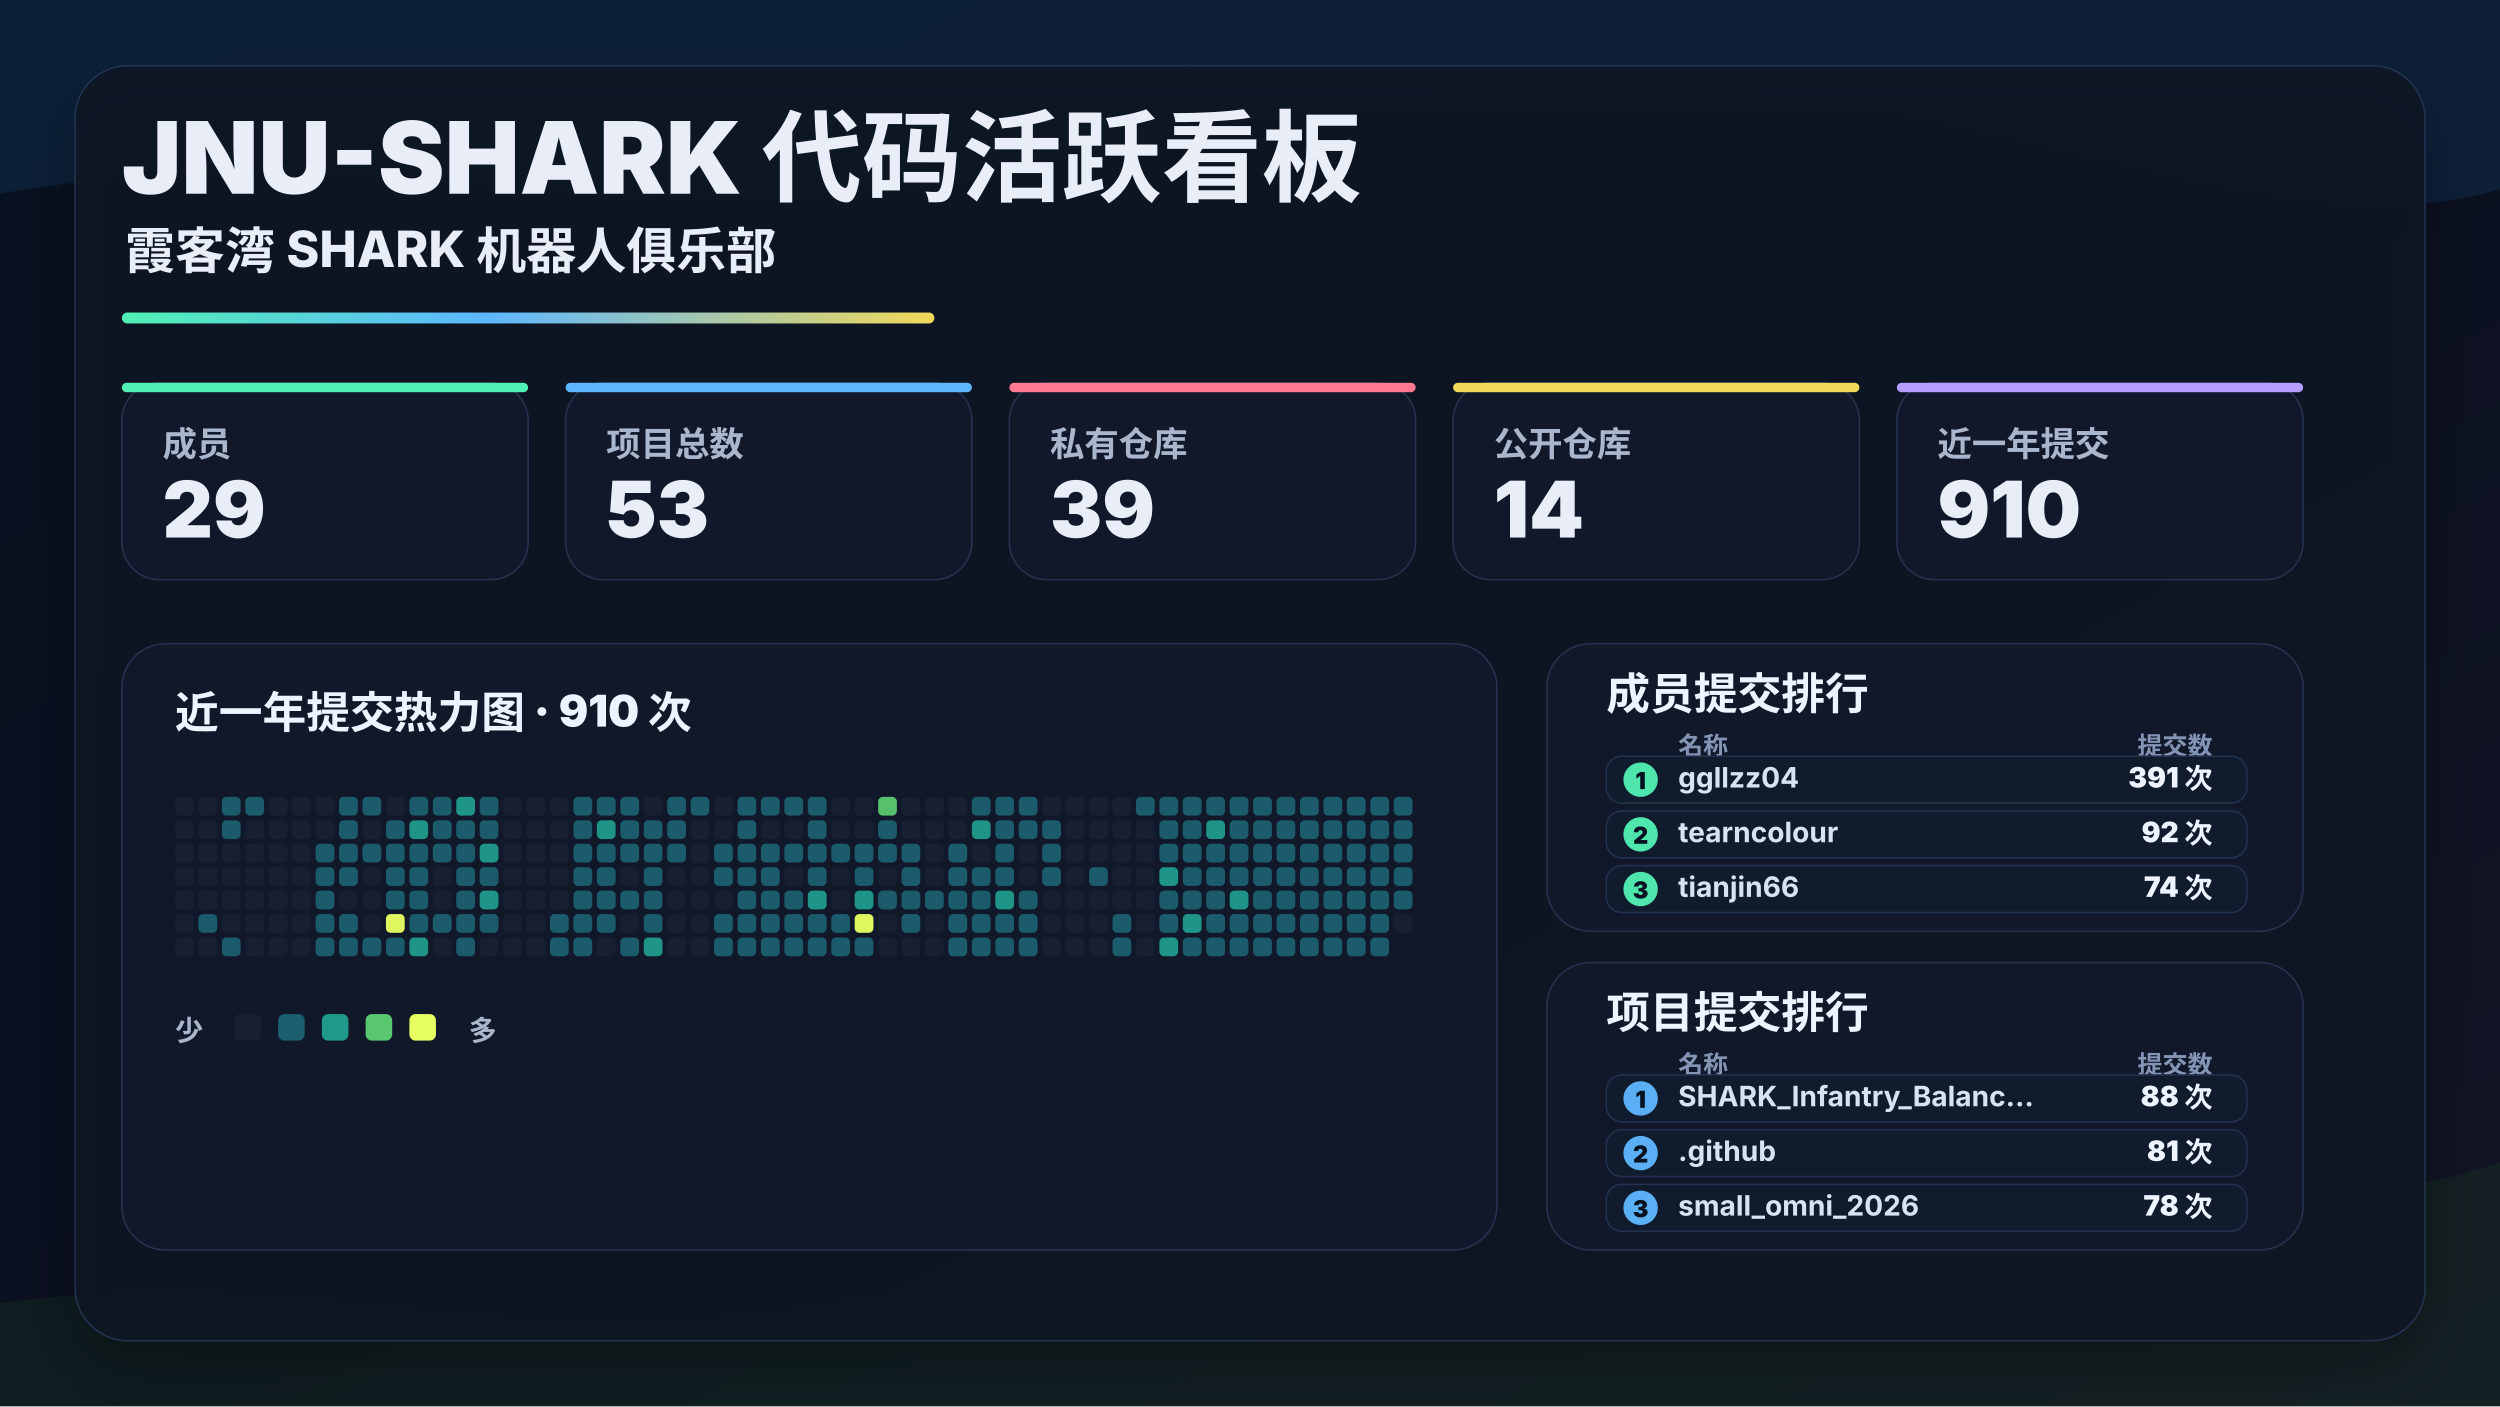
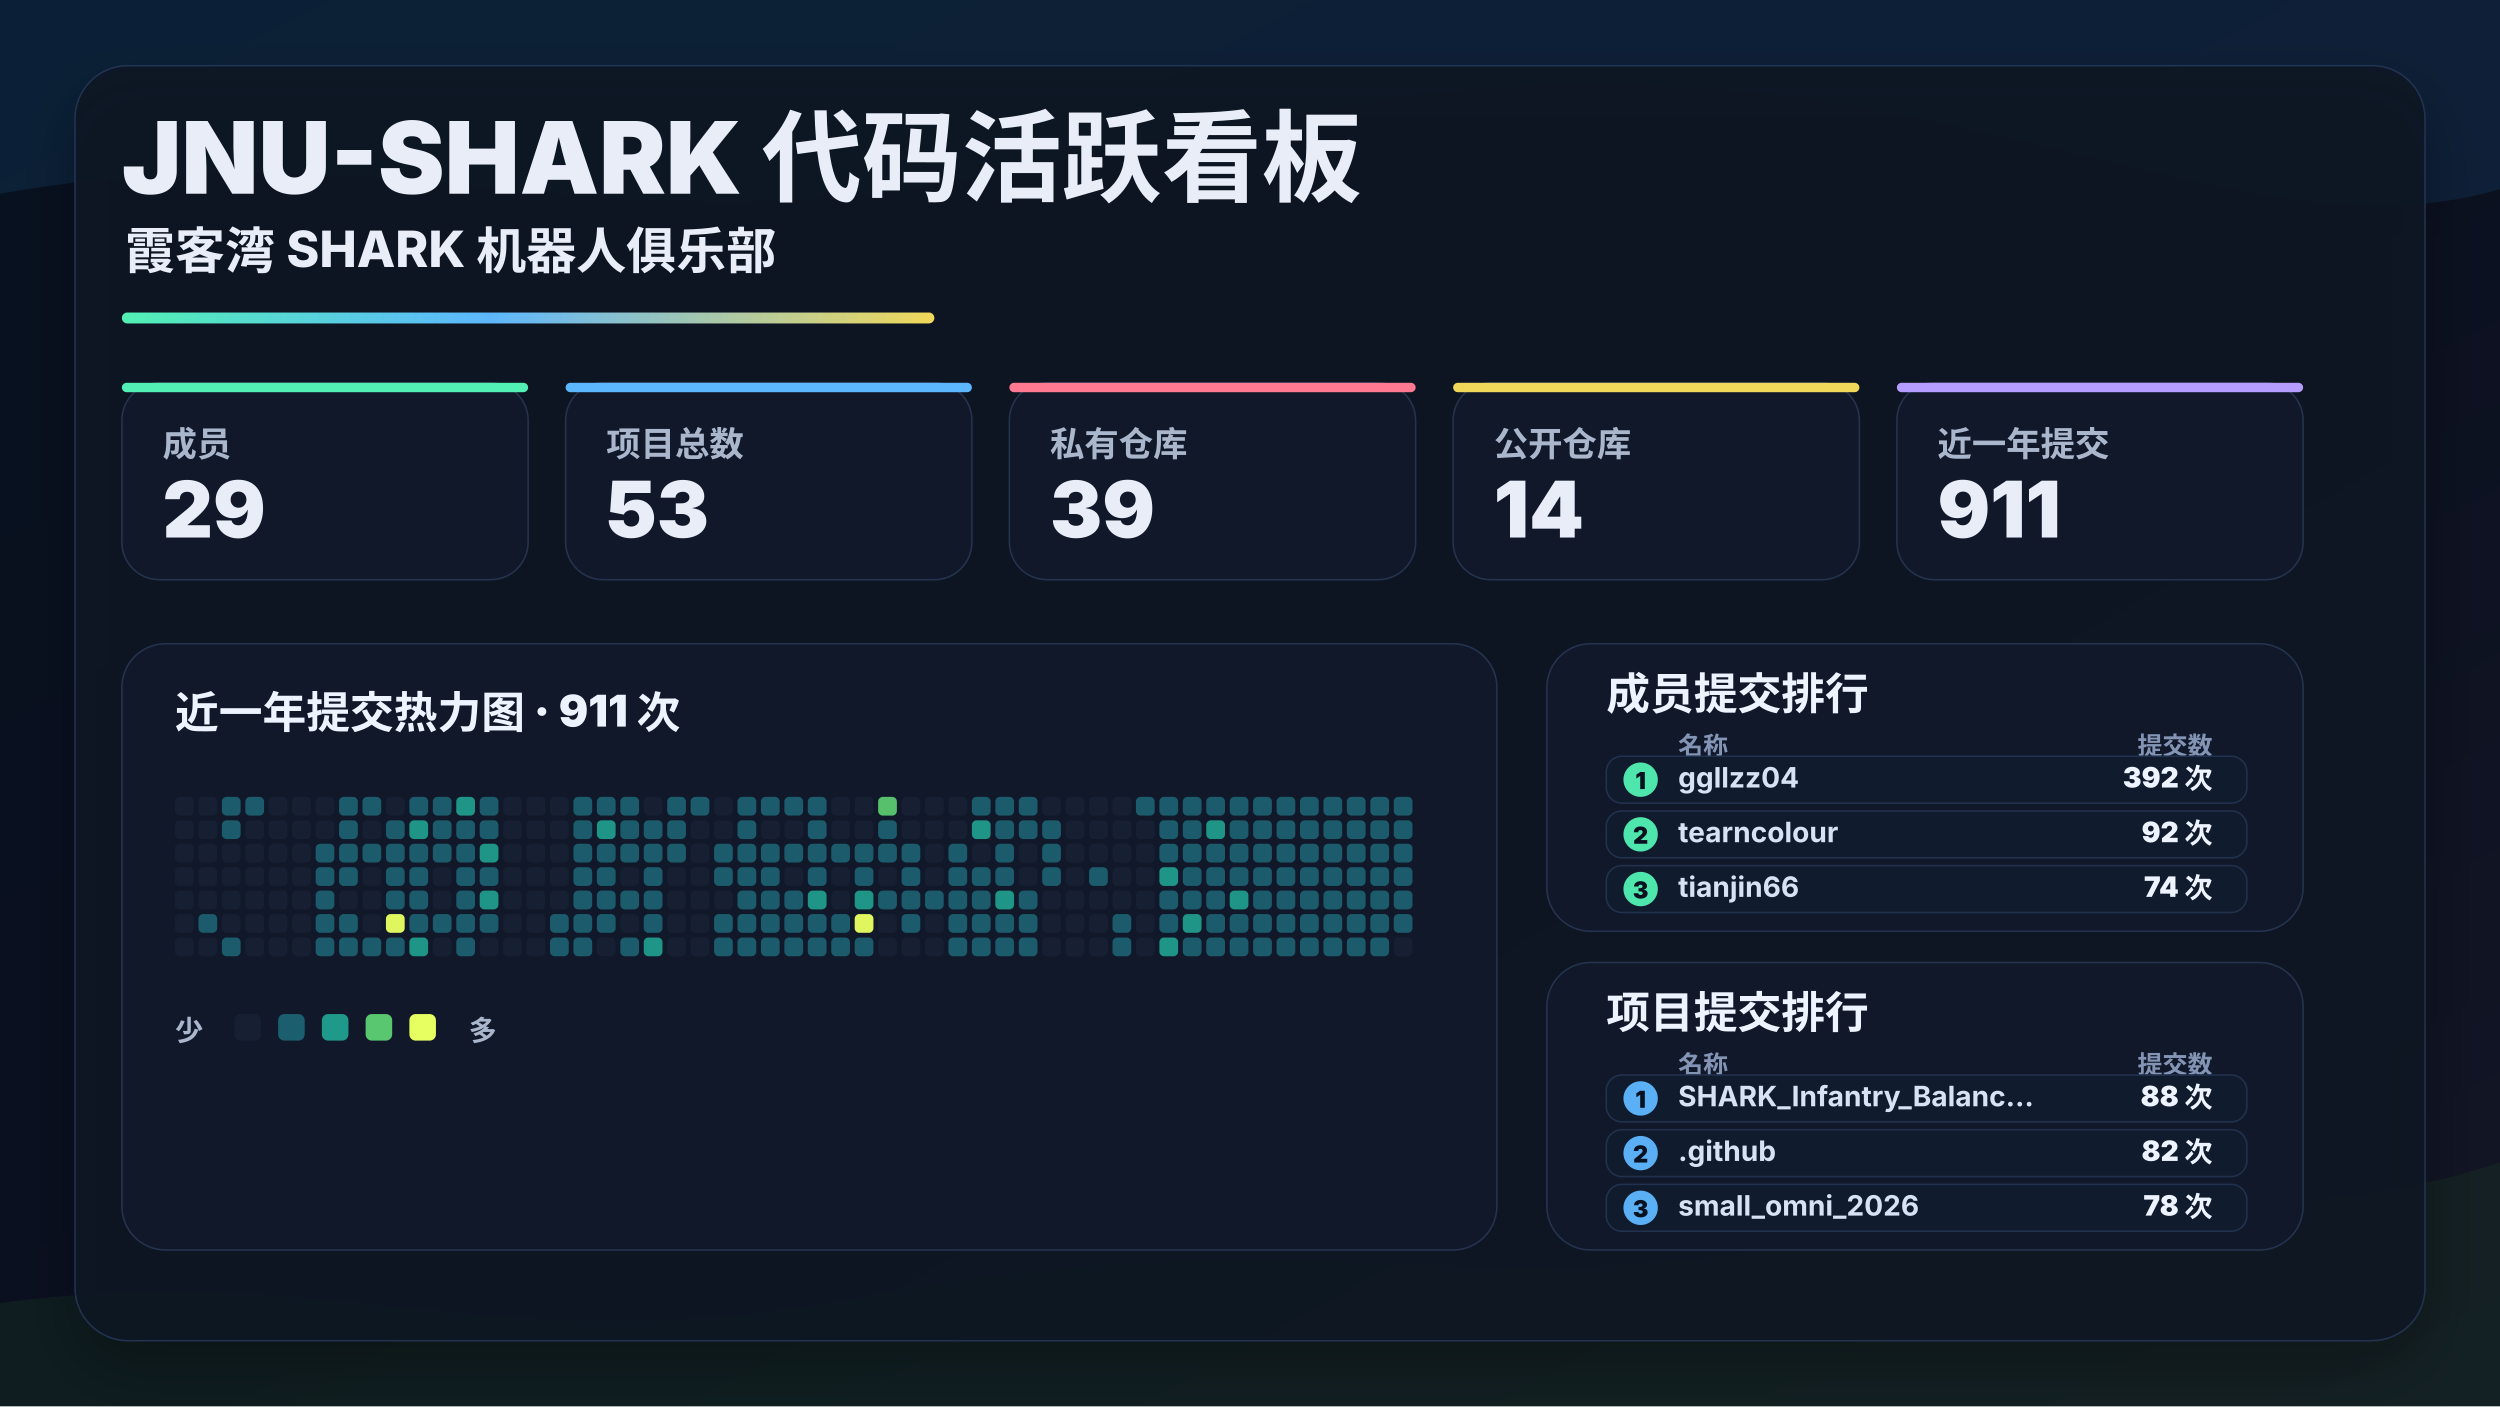
<svg xmlns="http://www.w3.org/2000/svg" width="1600" height="900" viewBox="0 0 1600 900" role="img" aria-labelledby="title desc">
  <defs>
    <linearGradient id="bg" x1="0" y1="0" x2="1" y2="1">
      <stop offset="0" stop-color="#07111f" />
      <stop offset="0.52" stop-color="#0b1020" />
      <stop offset="1" stop-color="#131625" />
    </linearGradient>
    <linearGradient id="hero" x1="0" y1="0" x2="1" y2="0">
      <stop offset="0" stop-color="#52f0b4" />
      <stop offset="0.45" stop-color="#5db7ff" />
      <stop offset="1" stop-color="#f0d85a" />
    </linearGradient>
    <filter id="softShadow" x="-10%" y="-10%" width="120%" height="120%">
      <feDropShadow dx="0" dy="18" stdDeviation="18" flood-color="#000000" flood-opacity="0.32" />
    </filter>
  </defs>
  <style>
    text { font-family: Inter, ui-sans-serif, system-ui, -apple-system, BlinkMacSystemFont, "Segoe UI", "PingFang SC", "Microsoft YaHei", sans-serif; fill: #e8edf7; }
    .title { font-size: 64px; font-weight: 900; letter-spacing: 0; }
    .subtitle { font-size: 32px; font-weight: 780; fill: #e8edf7; }
    .label { font-size: 22px; fill: #aab6cc; font-weight: 760; }
    .stat { font-size: 50px; font-weight: 900; }
    .section-title { font-size: 28px; font-weight: 860; fill: #eef4ff; }
    .table-head { font-size: 16px; fill: #8494b4; font-weight: 720; }
    .row-name { font-size: 18px; fill: #d7e2f4; font-weight: 720; }
    .row-value { font-size: 18px; fill: #eef4ff; font-weight: 860; }
    .rank { font-size: 15px; fill: #07111f; font-weight: 900; }
    .tiny { font-size: 18px; fill: #aab6cc; font-weight: 620; }
  </style>
  <rect width="1600" height="900" fill="url(#bg)" />
  <path d="M0 124 C250 80 385 160 620 114 C860 67 982 28 1220 74 C1392 108 1495 152 1600 121 L1600 0 L0 0 Z" fill="#12385c" opacity="0.38" />
  <path d="M0 834 C216 805 318 875 553 830 C835 776 935 837 1160 794 C1350 758 1464 789 1600 744 L1600 900 L0 900 Z" fill="#173622" opacity="0.36" />
  <g filter="url(#softShadow)">
    <rect x="48" y="42" width="1504" height="816" rx="34" fill="#0b1324" opacity="0.88" stroke="#263654" />
  </g>
  <text x="78" y="124" class="title">JNU-SHARK 代码活跃看板</text>
  <text x="80" y="172" class="subtitle">霞客湾 SHARK 机器人俱乐部</text>
  <rect x="78" y="200" width="520" height="7" rx="3.5" fill="url(#hero)" />
  <g>
    <rect x="78" y="245" width="260" height="126" rx="24" fill="#10182a" stroke="#25334f" />
    <rect x="78" y="245" width="260" height="6" rx="3" fill="#52f0b4" />
    <text x="104" y="292" class="label">成员</text>
    <text x="104" y="344" class="stat">29</text>
  </g>
  <g>
    <rect x="362" y="245" width="260" height="126" rx="24" fill="#10182a" stroke="#25334f" />
    <rect x="362" y="245" width="260" height="6" rx="3" fill="#5db7ff" />
    <text x="388" y="292" class="label">项目总数</text>
    <text x="388" y="344" class="stat">53</text>
  </g>
  <g>
    <rect x="646" y="245" width="260" height="126" rx="24" fill="#10182a" stroke="#25334f" />
    <rect x="646" y="245" width="260" height="6" rx="3" fill="#ff7a90" />
    <text x="672" y="292" class="label">私有仓库</text>
    <text x="672" y="344" class="stat">39</text>
  </g>
  <g>
    <rect x="930" y="245" width="260" height="126" rx="24" fill="#10182a" stroke="#25334f" />
    <rect x="930" y="245" width="260" height="6" rx="3" fill="#f0d85a" />
    <text x="956" y="292" class="label">公开仓库</text>
    <text x="956" y="344" class="stat">14</text>
  </g>
  <g>
    <rect x="1214" y="245" width="260" height="126" rx="24" fill="#10182a" stroke="#25334f" />
    <rect x="1214" y="245" width="260" height="6" rx="3" fill="#b59cff" />
    <text x="1240" y="292" class="label">近一年提交</text>
-     <text x="1240" y="344" class="stat">910</text>
+     <text x="1240" y="344" class="stat">911</text>
  </g>
  <rect x="78" y="412" width="880" height="388" rx="28" fill="#10182a" stroke="#25334f" />
-   <text x="112" y="466" class="section-title">近一年提交热力图 · 910 次</text>
+   <text x="112" y="466" class="section-title">近一年提交热力图 · 911 次</text>
  <rect x="112" y="510" width="12" height="12" rx="3" fill="#172033" opacity="0.96" />
  <rect x="112" y="525" width="12" height="12" rx="3" fill="#172033" opacity="0.96" />
  <rect x="112" y="540" width="12" height="12" rx="3" fill="#172033" opacity="0.96" />
  <rect x="112" y="555" width="12" height="12" rx="3" fill="#172033" opacity="0.96" />
  <rect x="112" y="570" width="12" height="12" rx="3" fill="#172033" opacity="0.96" />
  <rect x="112" y="585" width="12" height="12" rx="3" fill="#172033" opacity="0.96" />
  <rect x="112" y="600" width="12" height="12" rx="3" fill="#172033" opacity="0.96" />
  <rect x="127" y="510" width="12" height="12" rx="3" fill="#172033" opacity="0.96" />
  <rect x="127" y="525" width="12" height="12" rx="3" fill="#172033" opacity="0.96" />
  <rect x="127" y="540" width="12" height="12" rx="3" fill="#172033" opacity="0.96" />
  <rect x="127" y="555" width="12" height="12" rx="3" fill="#172033" opacity="0.96" />
  <rect x="127" y="570" width="12" height="12" rx="3" fill="#172033" opacity="0.96" />
  <rect x="127" y="585" width="12" height="12" rx="3" fill="#1b5e6d" opacity="0.96" />
  <rect x="127" y="600" width="12" height="12" rx="3" fill="#172033" opacity="0.96" />
  <rect x="142" y="510" width="12" height="12" rx="3" fill="#1b5e6d" opacity="0.96" />
  <rect x="142" y="525" width="12" height="12" rx="3" fill="#1b5e6d" opacity="0.96" />
  <rect x="142" y="540" width="12" height="12" rx="3" fill="#172033" opacity="0.96" />
  <rect x="142" y="555" width="12" height="12" rx="3" fill="#172033" opacity="0.96" />
  <rect x="142" y="570" width="12" height="12" rx="3" fill="#172033" opacity="0.96" />
  <rect x="142" y="585" width="12" height="12" rx="3" fill="#172033" opacity="0.96" />
  <rect x="142" y="600" width="12" height="12" rx="3" fill="#1b5e6d" opacity="0.96" />
  <rect x="157" y="510" width="12" height="12" rx="3" fill="#1b5e6d" opacity="0.96" />
  <rect x="157" y="525" width="12" height="12" rx="3" fill="#172033" opacity="0.96" />
  <rect x="157" y="540" width="12" height="12" rx="3" fill="#172033" opacity="0.96" />
  <rect x="157" y="555" width="12" height="12" rx="3" fill="#172033" opacity="0.96" />
  <rect x="157" y="570" width="12" height="12" rx="3" fill="#172033" opacity="0.96" />
  <rect x="157" y="585" width="12" height="12" rx="3" fill="#172033" opacity="0.96" />
  <rect x="157" y="600" width="12" height="12" rx="3" fill="#172033" opacity="0.96" />
  <rect x="172" y="510" width="12" height="12" rx="3" fill="#172033" opacity="0.96" />
  <rect x="172" y="525" width="12" height="12" rx="3" fill="#172033" opacity="0.96" />
  <rect x="172" y="540" width="12" height="12" rx="3" fill="#172033" opacity="0.96" />
  <rect x="172" y="555" width="12" height="12" rx="3" fill="#172033" opacity="0.96" />
  <rect x="172" y="570" width="12" height="12" rx="3" fill="#172033" opacity="0.96" />
  <rect x="172" y="585" width="12" height="12" rx="3" fill="#172033" opacity="0.96" />
  <rect x="172" y="600" width="12" height="12" rx="3" fill="#172033" opacity="0.96" />
  <rect x="187" y="510" width="12" height="12" rx="3" fill="#172033" opacity="0.96" />
  <rect x="187" y="525" width="12" height="12" rx="3" fill="#172033" opacity="0.96" />
  <rect x="187" y="540" width="12" height="12" rx="3" fill="#172033" opacity="0.96" />
  <rect x="187" y="555" width="12" height="12" rx="3" fill="#172033" opacity="0.96" />
  <rect x="187" y="570" width="12" height="12" rx="3" fill="#172033" opacity="0.96" />
  <rect x="187" y="585" width="12" height="12" rx="3" fill="#172033" opacity="0.96" />
  <rect x="187" y="600" width="12" height="12" rx="3" fill="#172033" opacity="0.96" />
  <rect x="202" y="510" width="12" height="12" rx="3" fill="#172033" opacity="0.96" />
  <rect x="202" y="525" width="12" height="12" rx="3" fill="#172033" opacity="0.96" />
  <rect x="202" y="540" width="12" height="12" rx="3" fill="#1b5e6d" opacity="0.96" />
  <rect x="202" y="555" width="12" height="12" rx="3" fill="#1b5e6d" opacity="0.96" />
  <rect x="202" y="570" width="12" height="12" rx="3" fill="#1b5e6d" opacity="0.96" />
  <rect x="202" y="585" width="12" height="12" rx="3" fill="#1b5e6d" opacity="0.96" />
  <rect x="202" y="600" width="12" height="12" rx="3" fill="#1b5e6d" opacity="0.96" />
  <rect x="217" y="510" width="12" height="12" rx="3" fill="#1b5e6d" opacity="0.96" />
  <rect x="217" y="525" width="12" height="12" rx="3" fill="#1b5e6d" opacity="0.96" />
  <rect x="217" y="540" width="12" height="12" rx="3" fill="#1b5e6d" opacity="0.96" />
  <rect x="217" y="555" width="12" height="12" rx="3" fill="#1b5e6d" opacity="0.96" />
  <rect x="217" y="570" width="12" height="12" rx="3" fill="#172033" opacity="0.96" />
  <rect x="217" y="585" width="12" height="12" rx="3" fill="#1b5e6d" opacity="0.96" />
  <rect x="217" y="600" width="12" height="12" rx="3" fill="#1b5e6d" opacity="0.96" />
  <rect x="232" y="510" width="12" height="12" rx="3" fill="#1b5e6d" opacity="0.96" />
  <rect x="232" y="525" width="12" height="12" rx="3" fill="#172033" opacity="0.96" />
  <rect x="232" y="540" width="12" height="12" rx="3" fill="#1b5e6d" opacity="0.96" />
  <rect x="232" y="555" width="12" height="12" rx="3" fill="#172033" opacity="0.96" />
  <rect x="232" y="570" width="12" height="12" rx="3" fill="#172033" opacity="0.96" />
  <rect x="232" y="585" width="12" height="12" rx="3" fill="#172033" opacity="0.96" />
  <rect x="232" y="600" width="12" height="12" rx="3" fill="#1b5e6d" opacity="0.96" />
  <rect x="247" y="510" width="12" height="12" rx="3" fill="#172033" opacity="0.96" />
  <rect x="247" y="525" width="12" height="12" rx="3" fill="#1b5e6d" opacity="0.96" />
  <rect x="247" y="540" width="12" height="12" rx="3" fill="#1b5e6d" opacity="0.96" />
  <rect x="247" y="555" width="12" height="12" rx="3" fill="#1b5e6d" opacity="0.96" />
  <rect x="247" y="570" width="12" height="12" rx="3" fill="#1b5e6d" opacity="0.96" />
  <rect x="247" y="585" width="12" height="12" rx="3" fill="#e7ff61" opacity="0.96" />
  <rect x="247" y="600" width="12" height="12" rx="3" fill="#1b5e6d" opacity="0.96" />
  <rect x="262" y="510" width="12" height="12" rx="3" fill="#1b5e6d" opacity="0.96" />
  <rect x="262" y="525" width="12" height="12" rx="3" fill="#1f9a8a" opacity="0.96" />
  <rect x="262" y="540" width="12" height="12" rx="3" fill="#1b5e6d" opacity="0.96" />
  <rect x="262" y="555" width="12" height="12" rx="3" fill="#1b5e6d" opacity="0.96" />
  <rect x="262" y="570" width="12" height="12" rx="3" fill="#1b5e6d" opacity="0.96" />
  <rect x="262" y="585" width="12" height="12" rx="3" fill="#1b5e6d" opacity="0.96" />
  <rect x="262" y="600" width="12" height="12" rx="3" fill="#1f9a8a" opacity="0.96" />
  <rect x="277" y="510" width="12" height="12" rx="3" fill="#1b5e6d" opacity="0.96" />
  <rect x="277" y="525" width="12" height="12" rx="3" fill="#1b5e6d" opacity="0.96" />
  <rect x="277" y="540" width="12" height="12" rx="3" fill="#1b5e6d" opacity="0.96" />
  <rect x="277" y="555" width="12" height="12" rx="3" fill="#172033" opacity="0.96" />
  <rect x="277" y="570" width="12" height="12" rx="3" fill="#172033" opacity="0.96" />
  <rect x="277" y="585" width="12" height="12" rx="3" fill="#1b5e6d" opacity="0.96" />
  <rect x="277" y="600" width="12" height="12" rx="3" fill="#172033" opacity="0.96" />
  <rect x="292" y="510" width="12" height="12" rx="3" fill="#1f9a8a" opacity="0.96" />
  <rect x="292" y="525" width="12" height="12" rx="3" fill="#1b5e6d" opacity="0.96" />
  <rect x="292" y="540" width="12" height="12" rx="3" fill="#1b5e6d" opacity="0.96" />
  <rect x="292" y="555" width="12" height="12" rx="3" fill="#1b5e6d" opacity="0.96" />
  <rect x="292" y="570" width="12" height="12" rx="3" fill="#1b5e6d" opacity="0.96" />
  <rect x="292" y="585" width="12" height="12" rx="3" fill="#1b5e6d" opacity="0.96" />
  <rect x="292" y="600" width="12" height="12" rx="3" fill="#1b5e6d" opacity="0.96" />
  <rect x="307" y="510" width="12" height="12" rx="3" fill="#1b5e6d" opacity="0.96" />
  <rect x="307" y="525" width="12" height="12" rx="3" fill="#1b5e6d" opacity="0.96" />
  <rect x="307" y="540" width="12" height="12" rx="3" fill="#1f9a8a" opacity="0.96" />
  <rect x="307" y="555" width="12" height="12" rx="3" fill="#1b5e6d" opacity="0.96" />
  <rect x="307" y="570" width="12" height="12" rx="3" fill="#1f9a8a" opacity="0.96" />
  <rect x="307" y="585" width="12" height="12" rx="3" fill="#1b5e6d" opacity="0.96" />
  <rect x="307" y="600" width="12" height="12" rx="3" fill="#172033" opacity="0.96" />
  <rect x="322" y="510" width="12" height="12" rx="3" fill="#172033" opacity="0.96" />
  <rect x="322" y="525" width="12" height="12" rx="3" fill="#172033" opacity="0.96" />
  <rect x="322" y="540" width="12" height="12" rx="3" fill="#172033" opacity="0.96" />
  <rect x="322" y="555" width="12" height="12" rx="3" fill="#172033" opacity="0.96" />
  <rect x="322" y="570" width="12" height="12" rx="3" fill="#172033" opacity="0.96" />
  <rect x="322" y="585" width="12" height="12" rx="3" fill="#172033" opacity="0.96" />
  <rect x="322" y="600" width="12" height="12" rx="3" fill="#172033" opacity="0.96" />
  <rect x="337" y="510" width="12" height="12" rx="3" fill="#172033" opacity="0.96" />
  <rect x="337" y="525" width="12" height="12" rx="3" fill="#172033" opacity="0.96" />
  <rect x="337" y="540" width="12" height="12" rx="3" fill="#172033" opacity="0.96" />
  <rect x="337" y="555" width="12" height="12" rx="3" fill="#172033" opacity="0.96" />
  <rect x="337" y="570" width="12" height="12" rx="3" fill="#172033" opacity="0.96" />
  <rect x="337" y="585" width="12" height="12" rx="3" fill="#172033" opacity="0.96" />
  <rect x="337" y="600" width="12" height="12" rx="3" fill="#172033" opacity="0.96" />
  <rect x="352" y="510" width="12" height="12" rx="3" fill="#172033" opacity="0.96" />
  <rect x="352" y="525" width="12" height="12" rx="3" fill="#172033" opacity="0.96" />
  <rect x="352" y="540" width="12" height="12" rx="3" fill="#172033" opacity="0.96" />
  <rect x="352" y="555" width="12" height="12" rx="3" fill="#172033" opacity="0.96" />
  <rect x="352" y="570" width="12" height="12" rx="3" fill="#172033" opacity="0.96" />
  <rect x="352" y="585" width="12" height="12" rx="3" fill="#1b5e6d" opacity="0.96" />
  <rect x="352" y="600" width="12" height="12" rx="3" fill="#1b5e6d" opacity="0.96" />
  <rect x="367" y="510" width="12" height="12" rx="3" fill="#1b5e6d" opacity="0.96" />
  <rect x="367" y="525" width="12" height="12" rx="3" fill="#1b5e6d" opacity="0.96" />
  <rect x="367" y="540" width="12" height="12" rx="3" fill="#1b5e6d" opacity="0.96" />
  <rect x="367" y="555" width="12" height="12" rx="3" fill="#1b5e6d" opacity="0.96" />
  <rect x="367" y="570" width="12" height="12" rx="3" fill="#1b5e6d" opacity="0.96" />
  <rect x="367" y="585" width="12" height="12" rx="3" fill="#1b5e6d" opacity="0.96" />
  <rect x="367" y="600" width="12" height="12" rx="3" fill="#1b5e6d" opacity="0.96" />
  <rect x="382" y="510" width="12" height="12" rx="3" fill="#1b5e6d" opacity="0.96" />
  <rect x="382" y="525" width="12" height="12" rx="3" fill="#1f9a8a" opacity="0.96" />
  <rect x="382" y="540" width="12" height="12" rx="3" fill="#1b5e6d" opacity="0.96" />
  <rect x="382" y="555" width="12" height="12" rx="3" fill="#1b5e6d" opacity="0.96" />
  <rect x="382" y="570" width="12" height="12" rx="3" fill="#1b5e6d" opacity="0.96" />
  <rect x="382" y="585" width="12" height="12" rx="3" fill="#1b5e6d" opacity="0.96" />
  <rect x="382" y="600" width="12" height="12" rx="3" fill="#172033" opacity="0.96" />
  <rect x="397" y="510" width="12" height="12" rx="3" fill="#1b5e6d" opacity="0.96" />
  <rect x="397" y="525" width="12" height="12" rx="3" fill="#1b5e6d" opacity="0.96" />
  <rect x="397" y="540" width="12" height="12" rx="3" fill="#1b5e6d" opacity="0.96" />
  <rect x="397" y="555" width="12" height="12" rx="3" fill="#172033" opacity="0.96" />
  <rect x="397" y="570" width="12" height="12" rx="3" fill="#1b5e6d" opacity="0.96" />
  <rect x="397" y="585" width="12" height="12" rx="3" fill="#172033" opacity="0.96" />
  <rect x="397" y="600" width="12" height="12" rx="3" fill="#1b5e6d" opacity="0.96" />
  <rect x="412" y="510" width="12" height="12" rx="3" fill="#172033" opacity="0.96" />
  <rect x="412" y="525" width="12" height="12" rx="3" fill="#1b5e6d" opacity="0.96" />
  <rect x="412" y="540" width="12" height="12" rx="3" fill="#1b5e6d" opacity="0.96" />
  <rect x="412" y="555" width="12" height="12" rx="3" fill="#1b5e6d" opacity="0.96" />
  <rect x="412" y="570" width="12" height="12" rx="3" fill="#1b5e6d" opacity="0.96" />
  <rect x="412" y="585" width="12" height="12" rx="3" fill="#1b5e6d" opacity="0.96" />
  <rect x="412" y="600" width="12" height="12" rx="3" fill="#1f9a8a" opacity="0.96" />
  <rect x="427" y="510" width="12" height="12" rx="3" fill="#1b5e6d" opacity="0.96" />
  <rect x="427" y="525" width="12" height="12" rx="3" fill="#1b5e6d" opacity="0.96" />
  <rect x="427" y="540" width="12" height="12" rx="3" fill="#1b5e6d" opacity="0.96" />
  <rect x="427" y="555" width="12" height="12" rx="3" fill="#172033" opacity="0.96" />
  <rect x="427" y="570" width="12" height="12" rx="3" fill="#172033" opacity="0.96" />
  <rect x="427" y="585" width="12" height="12" rx="3" fill="#172033" opacity="0.96" />
  <rect x="427" y="600" width="12" height="12" rx="3" fill="#172033" opacity="0.96" />
  <rect x="442" y="510" width="12" height="12" rx="3" fill="#1b5e6d" opacity="0.96" />
  <rect x="442" y="525" width="12" height="12" rx="3" fill="#172033" opacity="0.96" />
  <rect x="442" y="540" width="12" height="12" rx="3" fill="#172033" opacity="0.96" />
  <rect x="442" y="555" width="12" height="12" rx="3" fill="#172033" opacity="0.96" />
  <rect x="442" y="570" width="12" height="12" rx="3" fill="#172033" opacity="0.96" />
  <rect x="442" y="585" width="12" height="12" rx="3" fill="#172033" opacity="0.96" />
  <rect x="442" y="600" width="12" height="12" rx="3" fill="#172033" opacity="0.96" />
  <rect x="457" y="510" width="12" height="12" rx="3" fill="#172033" opacity="0.96" />
  <rect x="457" y="525" width="12" height="12" rx="3" fill="#172033" opacity="0.96" />
  <rect x="457" y="540" width="12" height="12" rx="3" fill="#1b5e6d" opacity="0.96" />
  <rect x="457" y="555" width="12" height="12" rx="3" fill="#1b5e6d" opacity="0.96" />
  <rect x="457" y="570" width="12" height="12" rx="3" fill="#172033" opacity="0.96" />
  <rect x="457" y="585" width="12" height="12" rx="3" fill="#1b5e6d" opacity="0.96" />
  <rect x="457" y="600" width="12" height="12" rx="3" fill="#1b5e6d" opacity="0.96" />
  <rect x="472" y="510" width="12" height="12" rx="3" fill="#1b5e6d" opacity="0.96" />
  <rect x="472" y="525" width="12" height="12" rx="3" fill="#1b5e6d" opacity="0.96" />
  <rect x="472" y="540" width="12" height="12" rx="3" fill="#1b5e6d" opacity="0.96" />
  <rect x="472" y="555" width="12" height="12" rx="3" fill="#1b5e6d" opacity="0.96" />
  <rect x="472" y="570" width="12" height="12" rx="3" fill="#1b5e6d" opacity="0.96" />
  <rect x="472" y="585" width="12" height="12" rx="3" fill="#1b5e6d" opacity="0.96" />
  <rect x="472" y="600" width="12" height="12" rx="3" fill="#1b5e6d" opacity="0.96" />
  <rect x="487" y="510" width="12" height="12" rx="3" fill="#1b5e6d" opacity="0.96" />
  <rect x="487" y="525" width="12" height="12" rx="3" fill="#172033" opacity="0.96" />
  <rect x="487" y="540" width="12" height="12" rx="3" fill="#1b5e6d" opacity="0.96" />
  <rect x="487" y="555" width="12" height="12" rx="3" fill="#1b5e6d" opacity="0.96" />
  <rect x="487" y="570" width="12" height="12" rx="3" fill="#1b5e6d" opacity="0.96" />
  <rect x="487" y="585" width="12" height="12" rx="3" fill="#1b5e6d" opacity="0.96" />
  <rect x="487" y="600" width="12" height="12" rx="3" fill="#1b5e6d" opacity="0.96" />
  <rect x="502" y="510" width="12" height="12" rx="3" fill="#1b5e6d" opacity="0.96" />
  <rect x="502" y="525" width="12" height="12" rx="3" fill="#172033" opacity="0.96" />
  <rect x="502" y="540" width="12" height="12" rx="3" fill="#1b5e6d" opacity="0.96" />
  <rect x="502" y="555" width="12" height="12" rx="3" fill="#172033" opacity="0.96" />
  <rect x="502" y="570" width="12" height="12" rx="3" fill="#1b5e6d" opacity="0.96" />
  <rect x="502" y="585" width="12" height="12" rx="3" fill="#1b5e6d" opacity="0.96" />
  <rect x="502" y="600" width="12" height="12" rx="3" fill="#1b5e6d" opacity="0.96" />
  <rect x="517" y="510" width="12" height="12" rx="3" fill="#1b5e6d" opacity="0.96" />
  <rect x="517" y="525" width="12" height="12" rx="3" fill="#1b5e6d" opacity="0.96" />
  <rect x="517" y="540" width="12" height="12" rx="3" fill="#1b5e6d" opacity="0.96" />
  <rect x="517" y="555" width="12" height="12" rx="3" fill="#1b5e6d" opacity="0.96" />
  <rect x="517" y="570" width="12" height="12" rx="3" fill="#1f9a8a" opacity="0.96" />
  <rect x="517" y="585" width="12" height="12" rx="3" fill="#1b5e6d" opacity="0.96" />
  <rect x="517" y="600" width="12" height="12" rx="3" fill="#1b5e6d" opacity="0.96" />
  <rect x="532" y="510" width="12" height="12" rx="3" fill="#172033" opacity="0.96" />
  <rect x="532" y="525" width="12" height="12" rx="3" fill="#172033" opacity="0.96" />
  <rect x="532" y="540" width="12" height="12" rx="3" fill="#1b5e6d" opacity="0.96" />
  <rect x="532" y="555" width="12" height="12" rx="3" fill="#172033" opacity="0.96" />
  <rect x="532" y="570" width="12" height="12" rx="3" fill="#172033" opacity="0.96" />
  <rect x="532" y="585" width="12" height="12" rx="3" fill="#1b5e6d" opacity="0.96" />
  <rect x="532" y="600" width="12" height="12" rx="3" fill="#1b5e6d" opacity="0.96" />
  <rect x="547" y="510" width="12" height="12" rx="3" fill="#172033" opacity="0.96" />
  <rect x="547" y="525" width="12" height="12" rx="3" fill="#172033" opacity="0.96" />
  <rect x="547" y="540" width="12" height="12" rx="3" fill="#1b5e6d" opacity="0.96" />
  <rect x="547" y="555" width="12" height="12" rx="3" fill="#1b5e6d" opacity="0.96" />
  <rect x="547" y="570" width="12" height="12" rx="3" fill="#1f9a8a" opacity="0.96" />
  <rect x="547" y="585" width="12" height="12" rx="3" fill="#e7ff61" opacity="0.96" />
  <rect x="547" y="600" width="12" height="12" rx="3" fill="#1b5e6d" opacity="0.96" />
  <rect x="562" y="510" width="12" height="12" rx="3" fill="#58c76f" opacity="0.96" />
  <rect x="562" y="525" width="12" height="12" rx="3" fill="#1b5e6d" opacity="0.96" />
  <rect x="562" y="540" width="12" height="12" rx="3" fill="#1b5e6d" opacity="0.96" />
  <rect x="562" y="555" width="12" height="12" rx="3" fill="#172033" opacity="0.96" />
  <rect x="562" y="570" width="12" height="12" rx="3" fill="#1b5e6d" opacity="0.96" />
  <rect x="562" y="585" width="12" height="12" rx="3" fill="#172033" opacity="0.96" />
  <rect x="562" y="600" width="12" height="12" rx="3" fill="#172033" opacity="0.96" />
  <rect x="577" y="510" width="12" height="12" rx="3" fill="#172033" opacity="0.96" />
  <rect x="577" y="525" width="12" height="12" rx="3" fill="#172033" opacity="0.96" />
  <rect x="577" y="540" width="12" height="12" rx="3" fill="#1b5e6d" opacity="0.96" />
  <rect x="577" y="555" width="12" height="12" rx="3" fill="#1b5e6d" opacity="0.96" />
  <rect x="577" y="570" width="12" height="12" rx="3" fill="#1b5e6d" opacity="0.96" />
  <rect x="577" y="585" width="12" height="12" rx="3" fill="#1b5e6d" opacity="0.96" />
  <rect x="577" y="600" width="12" height="12" rx="3" fill="#172033" opacity="0.96" />
  <rect x="592" y="510" width="12" height="12" rx="3" fill="#172033" opacity="0.96" />
  <rect x="592" y="525" width="12" height="12" rx="3" fill="#172033" opacity="0.96" />
  <rect x="592" y="540" width="12" height="12" rx="3" fill="#172033" opacity="0.96" />
  <rect x="592" y="555" width="12" height="12" rx="3" fill="#172033" opacity="0.96" />
  <rect x="592" y="570" width="12" height="12" rx="3" fill="#1b5e6d" opacity="0.96" />
  <rect x="592" y="585" width="12" height="12" rx="3" fill="#172033" opacity="0.96" />
  <rect x="592" y="600" width="12" height="12" rx="3" fill="#172033" opacity="0.96" />
  <rect x="607" y="510" width="12" height="12" rx="3" fill="#172033" opacity="0.96" />
  <rect x="607" y="525" width="12" height="12" rx="3" fill="#172033" opacity="0.96" />
  <rect x="607" y="540" width="12" height="12" rx="3" fill="#1b5e6d" opacity="0.96" />
  <rect x="607" y="555" width="12" height="12" rx="3" fill="#1b5e6d" opacity="0.96" />
  <rect x="607" y="570" width="12" height="12" rx="3" fill="#1b5e6d" opacity="0.96" />
  <rect x="607" y="585" width="12" height="12" rx="3" fill="#1b5e6d" opacity="0.96" />
  <rect x="607" y="600" width="12" height="12" rx="3" fill="#1b5e6d" opacity="0.96" />
  <rect x="622" y="510" width="12" height="12" rx="3" fill="#1b5e6d" opacity="0.96" />
  <rect x="622" y="525" width="12" height="12" rx="3" fill="#1f9a8a" opacity="0.96" />
  <rect x="622" y="540" width="12" height="12" rx="3" fill="#172033" opacity="0.96" />
  <rect x="622" y="555" width="12" height="12" rx="3" fill="#1b5e6d" opacity="0.96" />
  <rect x="622" y="570" width="12" height="12" rx="3" fill="#1b5e6d" opacity="0.96" />
  <rect x="622" y="585" width="12" height="12" rx="3" fill="#1b5e6d" opacity="0.96" />
  <rect x="622" y="600" width="12" height="12" rx="3" fill="#1b5e6d" opacity="0.96" />
  <rect x="637" y="510" width="12" height="12" rx="3" fill="#1b5e6d" opacity="0.96" />
  <rect x="637" y="525" width="12" height="12" rx="3" fill="#1b5e6d" opacity="0.96" />
  <rect x="637" y="540" width="12" height="12" rx="3" fill="#1b5e6d" opacity="0.96" />
  <rect x="637" y="555" width="12" height="12" rx="3" fill="#1b5e6d" opacity="0.96" />
  <rect x="637" y="570" width="12" height="12" rx="3" fill="#1f9a8a" opacity="0.96" />
  <rect x="637" y="585" width="12" height="12" rx="3" fill="#1b5e6d" opacity="0.96" />
  <rect x="637" y="600" width="12" height="12" rx="3" fill="#1b5e6d" opacity="0.96" />
  <rect x="652" y="510" width="12" height="12" rx="3" fill="#1b5e6d" opacity="0.96" />
  <rect x="652" y="525" width="12" height="12" rx="3" fill="#1b5e6d" opacity="0.96" />
  <rect x="652" y="540" width="12" height="12" rx="3" fill="#172033" opacity="0.96" />
  <rect x="652" y="555" width="12" height="12" rx="3" fill="#172033" opacity="0.96" />
  <rect x="652" y="570" width="12" height="12" rx="3" fill="#1b5e6d" opacity="0.96" />
  <rect x="652" y="585" width="12" height="12" rx="3" fill="#1b5e6d" opacity="0.96" />
  <rect x="652" y="600" width="12" height="12" rx="3" fill="#1b5e6d" opacity="0.96" />
  <rect x="667" y="510" width="12" height="12" rx="3" fill="#172033" opacity="0.96" />
  <rect x="667" y="525" width="12" height="12" rx="3" fill="#1b5e6d" opacity="0.96" />
  <rect x="667" y="540" width="12" height="12" rx="3" fill="#1b5e6d" opacity="0.96" />
  <rect x="667" y="555" width="12" height="12" rx="3" fill="#1b5e6d" opacity="0.96" />
  <rect x="667" y="570" width="12" height="12" rx="3" fill="#172033" opacity="0.96" />
  <rect x="667" y="585" width="12" height="12" rx="3" fill="#172033" opacity="0.96" />
  <rect x="667" y="600" width="12" height="12" rx="3" fill="#172033" opacity="0.96" />
  <rect x="682" y="510" width="12" height="12" rx="3" fill="#172033" opacity="0.96" />
  <rect x="682" y="525" width="12" height="12" rx="3" fill="#172033" opacity="0.96" />
  <rect x="682" y="540" width="12" height="12" rx="3" fill="#172033" opacity="0.96" />
  <rect x="682" y="555" width="12" height="12" rx="3" fill="#172033" opacity="0.96" />
  <rect x="682" y="570" width="12" height="12" rx="3" fill="#172033" opacity="0.96" />
  <rect x="682" y="585" width="12" height="12" rx="3" fill="#172033" opacity="0.96" />
  <rect x="682" y="600" width="12" height="12" rx="3" fill="#172033" opacity="0.96" />
  <rect x="697" y="510" width="12" height="12" rx="3" fill="#172033" opacity="0.96" />
  <rect x="697" y="525" width="12" height="12" rx="3" fill="#172033" opacity="0.96" />
  <rect x="697" y="540" width="12" height="12" rx="3" fill="#172033" opacity="0.96" />
  <rect x="697" y="555" width="12" height="12" rx="3" fill="#1b5e6d" opacity="0.96" />
  <rect x="697" y="570" width="12" height="12" rx="3" fill="#172033" opacity="0.96" />
  <rect x="697" y="585" width="12" height="12" rx="3" fill="#172033" opacity="0.96" />
  <rect x="697" y="600" width="12" height="12" rx="3" fill="#172033" opacity="0.96" />
  <rect x="712" y="510" width="12" height="12" rx="3" fill="#172033" opacity="0.96" />
  <rect x="712" y="525" width="12" height="12" rx="3" fill="#172033" opacity="0.96" />
  <rect x="712" y="540" width="12" height="12" rx="3" fill="#172033" opacity="0.96" />
  <rect x="712" y="555" width="12" height="12" rx="3" fill="#172033" opacity="0.96" />
  <rect x="712" y="570" width="12" height="12" rx="3" fill="#172033" opacity="0.96" />
  <rect x="712" y="585" width="12" height="12" rx="3" fill="#1b5e6d" opacity="0.96" />
  <rect x="712" y="600" width="12" height="12" rx="3" fill="#1b5e6d" opacity="0.96" />
  <rect x="727" y="510" width="12" height="12" rx="3" fill="#1b5e6d" opacity="0.96" />
  <rect x="727" y="525" width="12" height="12" rx="3" fill="#172033" opacity="0.96" />
  <rect x="727" y="540" width="12" height="12" rx="3" fill="#172033" opacity="0.96" />
  <rect x="727" y="555" width="12" height="12" rx="3" fill="#172033" opacity="0.96" />
  <rect x="727" y="570" width="12" height="12" rx="3" fill="#172033" opacity="0.96" />
  <rect x="727" y="585" width="12" height="12" rx="3" fill="#172033" opacity="0.96" />
  <rect x="727" y="600" width="12" height="12" rx="3" fill="#172033" opacity="0.96" />
  <rect x="742" y="510" width="12" height="12" rx="3" fill="#1b5e6d" opacity="0.96" />
  <rect x="742" y="525" width="12" height="12" rx="3" fill="#1b5e6d" opacity="0.96" />
  <rect x="742" y="540" width="12" height="12" rx="3" fill="#1b5e6d" opacity="0.96" />
  <rect x="742" y="555" width="12" height="12" rx="3" fill="#1f9a8a" opacity="0.96" />
  <rect x="742" y="570" width="12" height="12" rx="3" fill="#1b5e6d" opacity="0.96" />
  <rect x="742" y="585" width="12" height="12" rx="3" fill="#1b5e6d" opacity="0.96" />
  <rect x="742" y="600" width="12" height="12" rx="3" fill="#1f9a8a" opacity="0.96" />
  <rect x="757" y="510" width="12" height="12" rx="3" fill="#1b5e6d" opacity="0.96" />
  <rect x="757" y="525" width="12" height="12" rx="3" fill="#1b5e6d" opacity="0.96" />
  <rect x="757" y="540" width="12" height="12" rx="3" fill="#1b5e6d" opacity="0.96" />
  <rect x="757" y="555" width="12" height="12" rx="3" fill="#1b5e6d" opacity="0.96" />
  <rect x="757" y="570" width="12" height="12" rx="3" fill="#1b5e6d" opacity="0.96" />
  <rect x="757" y="585" width="12" height="12" rx="3" fill="#1f9a8a" opacity="0.96" />
  <rect x="757" y="600" width="12" height="12" rx="3" fill="#1b5e6d" opacity="0.96" />
  <rect x="772" y="510" width="12" height="12" rx="3" fill="#1b5e6d" opacity="0.96" />
  <rect x="772" y="525" width="12" height="12" rx="3" fill="#1f9a8a" opacity="0.96" />
  <rect x="772" y="540" width="12" height="12" rx="3" fill="#1b5e6d" opacity="0.96" />
  <rect x="772" y="555" width="12" height="12" rx="3" fill="#1b5e6d" opacity="0.96" />
  <rect x="772" y="570" width="12" height="12" rx="3" fill="#1b5e6d" opacity="0.96" />
  <rect x="772" y="585" width="12" height="12" rx="3" fill="#1b5e6d" opacity="0.96" />
  <rect x="772" y="600" width="12" height="12" rx="3" fill="#1b5e6d" opacity="0.96" />
  <rect x="787" y="510" width="12" height="12" rx="3" fill="#1b5e6d" opacity="0.96" />
  <rect x="787" y="525" width="12" height="12" rx="3" fill="#1b5e6d" opacity="0.96" />
  <rect x="787" y="540" width="12" height="12" rx="3" fill="#1b5e6d" opacity="0.96" />
  <rect x="787" y="555" width="12" height="12" rx="3" fill="#1b5e6d" opacity="0.96" />
  <rect x="787" y="570" width="12" height="12" rx="3" fill="#1f9a8a" opacity="0.96" />
  <rect x="787" y="585" width="12" height="12" rx="3" fill="#1b5e6d" opacity="0.96" />
  <rect x="787" y="600" width="12" height="12" rx="3" fill="#1b5e6d" opacity="0.96" />
  <rect x="802" y="510" width="12" height="12" rx="3" fill="#1b5e6d" opacity="0.96" />
  <rect x="802" y="525" width="12" height="12" rx="3" fill="#1b5e6d" opacity="0.96" />
  <rect x="802" y="540" width="12" height="12" rx="3" fill="#1b5e6d" opacity="0.96" />
  <rect x="802" y="555" width="12" height="12" rx="3" fill="#1b5e6d" opacity="0.96" />
  <rect x="802" y="570" width="12" height="12" rx="3" fill="#1b5e6d" opacity="0.96" />
  <rect x="802" y="585" width="12" height="12" rx="3" fill="#1b5e6d" opacity="0.96" />
  <rect x="802" y="600" width="12" height="12" rx="3" fill="#1b5e6d" opacity="0.96" />
  <rect x="817" y="510" width="12" height="12" rx="3" fill="#1b5e6d" opacity="0.96" />
  <rect x="817" y="525" width="12" height="12" rx="3" fill="#1b5e6d" opacity="0.96" />
  <rect x="817" y="540" width="12" height="12" rx="3" fill="#1b5e6d" opacity="0.96" />
  <rect x="817" y="555" width="12" height="12" rx="3" fill="#1b5e6d" opacity="0.96" />
  <rect x="817" y="570" width="12" height="12" rx="3" fill="#1b5e6d" opacity="0.96" />
  <rect x="817" y="585" width="12" height="12" rx="3" fill="#1b5e6d" opacity="0.96" />
  <rect x="817" y="600" width="12" height="12" rx="3" fill="#1b5e6d" opacity="0.96" />
  <rect x="832" y="510" width="12" height="12" rx="3" fill="#1b5e6d" opacity="0.96" />
  <rect x="832" y="525" width="12" height="12" rx="3" fill="#1b5e6d" opacity="0.96" />
  <rect x="832" y="540" width="12" height="12" rx="3" fill="#1b5e6d" opacity="0.96" />
  <rect x="832" y="555" width="12" height="12" rx="3" fill="#1b5e6d" opacity="0.96" />
  <rect x="832" y="570" width="12" height="12" rx="3" fill="#1b5e6d" opacity="0.96" />
  <rect x="832" y="585" width="12" height="12" rx="3" fill="#1b5e6d" opacity="0.96" />
  <rect x="832" y="600" width="12" height="12" rx="3" fill="#1b5e6d" opacity="0.96" />
  <rect x="847" y="510" width="12" height="12" rx="3" fill="#1b5e6d" opacity="0.96" />
  <rect x="847" y="525" width="12" height="12" rx="3" fill="#1b5e6d" opacity="0.96" />
  <rect x="847" y="540" width="12" height="12" rx="3" fill="#1b5e6d" opacity="0.96" />
  <rect x="847" y="555" width="12" height="12" rx="3" fill="#1b5e6d" opacity="0.96" />
  <rect x="847" y="570" width="12" height="12" rx="3" fill="#1b5e6d" opacity="0.96" />
  <rect x="847" y="585" width="12" height="12" rx="3" fill="#1b5e6d" opacity="0.96" />
  <rect x="847" y="600" width="12" height="12" rx="3" fill="#1b5e6d" opacity="0.96" />
  <rect x="862" y="510" width="12" height="12" rx="3" fill="#1b5e6d" opacity="0.96" />
  <rect x="862" y="525" width="12" height="12" rx="3" fill="#1b5e6d" opacity="0.96" />
  <rect x="862" y="540" width="12" height="12" rx="3" fill="#1b5e6d" opacity="0.96" />
  <rect x="862" y="555" width="12" height="12" rx="3" fill="#1b5e6d" opacity="0.96" />
  <rect x="862" y="570" width="12" height="12" rx="3" fill="#1b5e6d" opacity="0.96" />
  <rect x="862" y="585" width="12" height="12" rx="3" fill="#1b5e6d" opacity="0.96" />
  <rect x="862" y="600" width="12" height="12" rx="3" fill="#1b5e6d" opacity="0.96" />
  <rect x="877" y="510" width="12" height="12" rx="3" fill="#1b5e6d" opacity="0.96" />
  <rect x="877" y="525" width="12" height="12" rx="3" fill="#1b5e6d" opacity="0.96" />
  <rect x="877" y="540" width="12" height="12" rx="3" fill="#1b5e6d" opacity="0.96" />
  <rect x="877" y="555" width="12" height="12" rx="3" fill="#1b5e6d" opacity="0.96" />
  <rect x="877" y="570" width="12" height="12" rx="3" fill="#1b5e6d" opacity="0.96" />
  <rect x="877" y="585" width="12" height="12" rx="3" fill="#1b5e6d" opacity="0.96" />
  <rect x="877" y="600" width="12" height="12" rx="3" fill="#1b5e6d" opacity="0.96" />
  <rect x="892" y="510" width="12" height="12" rx="3" fill="#1b5e6d" opacity="0.96" />
  <rect x="892" y="525" width="12" height="12" rx="3" fill="#1b5e6d" opacity="0.96" />
  <rect x="892" y="540" width="12" height="12" rx="3" fill="#1b5e6d" opacity="0.96" />
  <rect x="892" y="555" width="12" height="12" rx="3" fill="#1b5e6d" opacity="0.96" />
  <rect x="892" y="570" width="12" height="12" rx="3" fill="#1b5e6d" opacity="0.96" />
-   <rect x="892" y="585" width="12" height="12" rx="3" fill="#172033" opacity="0.96" />
+   <rect x="892" y="585" width="12" height="12" rx="3" fill="#1b5e6d" opacity="0.96" />
+   <rect x="892" y="600" width="12" height="12" rx="3" fill="#172033" opacity="0.96" />
  <text x="112" y="666" class="tiny">少</text>
  <rect x="150" y="649" width="17" height="17" rx="4" fill="#172033" />
  <rect x="178" y="649" width="17" height="17" rx="4" fill="#1b5e6d" />
  <rect x="206" y="649" width="17" height="17" rx="4" fill="#1f9a8a" />
  <rect x="234" y="649" width="17" height="17" rx="4" fill="#58c76f" />
  <rect x="262" y="649" width="17" height="17" rx="4" fill="#e7ff61" />
  <text x="300" y="666" class="tiny">多</text>
  <rect x="990" y="412" width="484" height="184" rx="28" fill="#10182a" stroke="#25334f" />
  <text x="1028" y="454" class="section-title">成员提交排行</text>
  <text x="1074" y="483" class="table-head">名称</text>
  <text x="1416" y="483" class="table-head" text-anchor="end">提交数</text>
  <g>
    <rect x="1028" y="484" width="410" height="30" rx="10" fill="#111b2e" stroke="#22314d" />
    <circle cx="1050" cy="499" r="11" fill="#52f0b4" opacity="0.95" />
    <text x="1050" y="505" class="rank" text-anchor="middle">1</text>
    <text x="1074" y="504" class="row-name">ggllzz04</text>
-     <text x="1416" y="504" class="row-value" text-anchor="end">391 次</text>
+     <text x="1416" y="504" class="row-value" text-anchor="end">392 次</text>
  </g>
  <g>
    <rect x="1028" y="519" width="410" height="30" rx="10" fill="#111b2e" stroke="#22314d" />
    <circle cx="1050" cy="534" r="11" fill="#52f0b4" opacity="0.95" />
    <text x="1050" y="540" class="rank" text-anchor="middle">2</text>
    <text x="1074" y="539" class="row-name">tearncolour</text>
    <text x="1416" y="539" class="row-value" text-anchor="end">92 次</text>
  </g>
  <g>
    <rect x="1028" y="554" width="410" height="30" rx="10" fill="#111b2e" stroke="#22314d" />
    <circle cx="1050" cy="569" r="11" fill="#52f0b4" opacity="0.95" />
    <text x="1050" y="575" class="rank" text-anchor="middle">3</text>
    <text x="1074" y="574" class="row-name">tianjin66</text>
    <text x="1416" y="574" class="row-value" text-anchor="end">74 次</text>
  </g>
  <rect x="990" y="616" width="484" height="184" rx="28" fill="#10182a" stroke="#25334f" />
  <text x="1028" y="658" class="section-title">项目提交排行</text>
  <text x="1074" y="687" class="table-head">名称</text>
  <text x="1416" y="687" class="table-head" text-anchor="end">提交数</text>
  <g>
    <rect x="1028" y="688" width="410" height="30" rx="10" fill="#111b2e" stroke="#22314d" />
    <circle cx="1050" cy="703" r="11" fill="#5db7ff" opacity="0.95" />
    <text x="1050" y="709" class="rank" text-anchor="middle">1</text>
    <text x="1074" y="708" class="row-name">SHARK_Infantry_Balanc...</text>
    <text x="1416" y="708" class="row-value" text-anchor="end">88 次</text>
  </g>
  <g>
    <rect x="1028" y="723" width="410" height="30" rx="10" fill="#111b2e" stroke="#22314d" />
    <circle cx="1050" cy="738" r="11" fill="#5db7ff" opacity="0.95" />
    <text x="1050" y="744" class="rank" text-anchor="middle">2</text>
    <text x="1074" y="743" class="row-name">.github</text>
-     <text x="1416" y="743" class="row-value" text-anchor="end">81 次</text>
+     <text x="1416" y="743" class="row-value" text-anchor="end">82 次</text>
  </g>
  <g>
    <rect x="1028" y="758" width="410" height="30" rx="10" fill="#111b2e" stroke="#22314d" />
    <circle cx="1050" cy="773" r="11" fill="#5db7ff" opacity="0.95" />
    <text x="1050" y="779" class="rank" text-anchor="middle">3</text>
    <text x="1074" y="778" class="row-name">small_omni_2026</text>
    <text x="1416" y="778" class="row-value" text-anchor="end">78 次</text>
  </g>
</svg>
